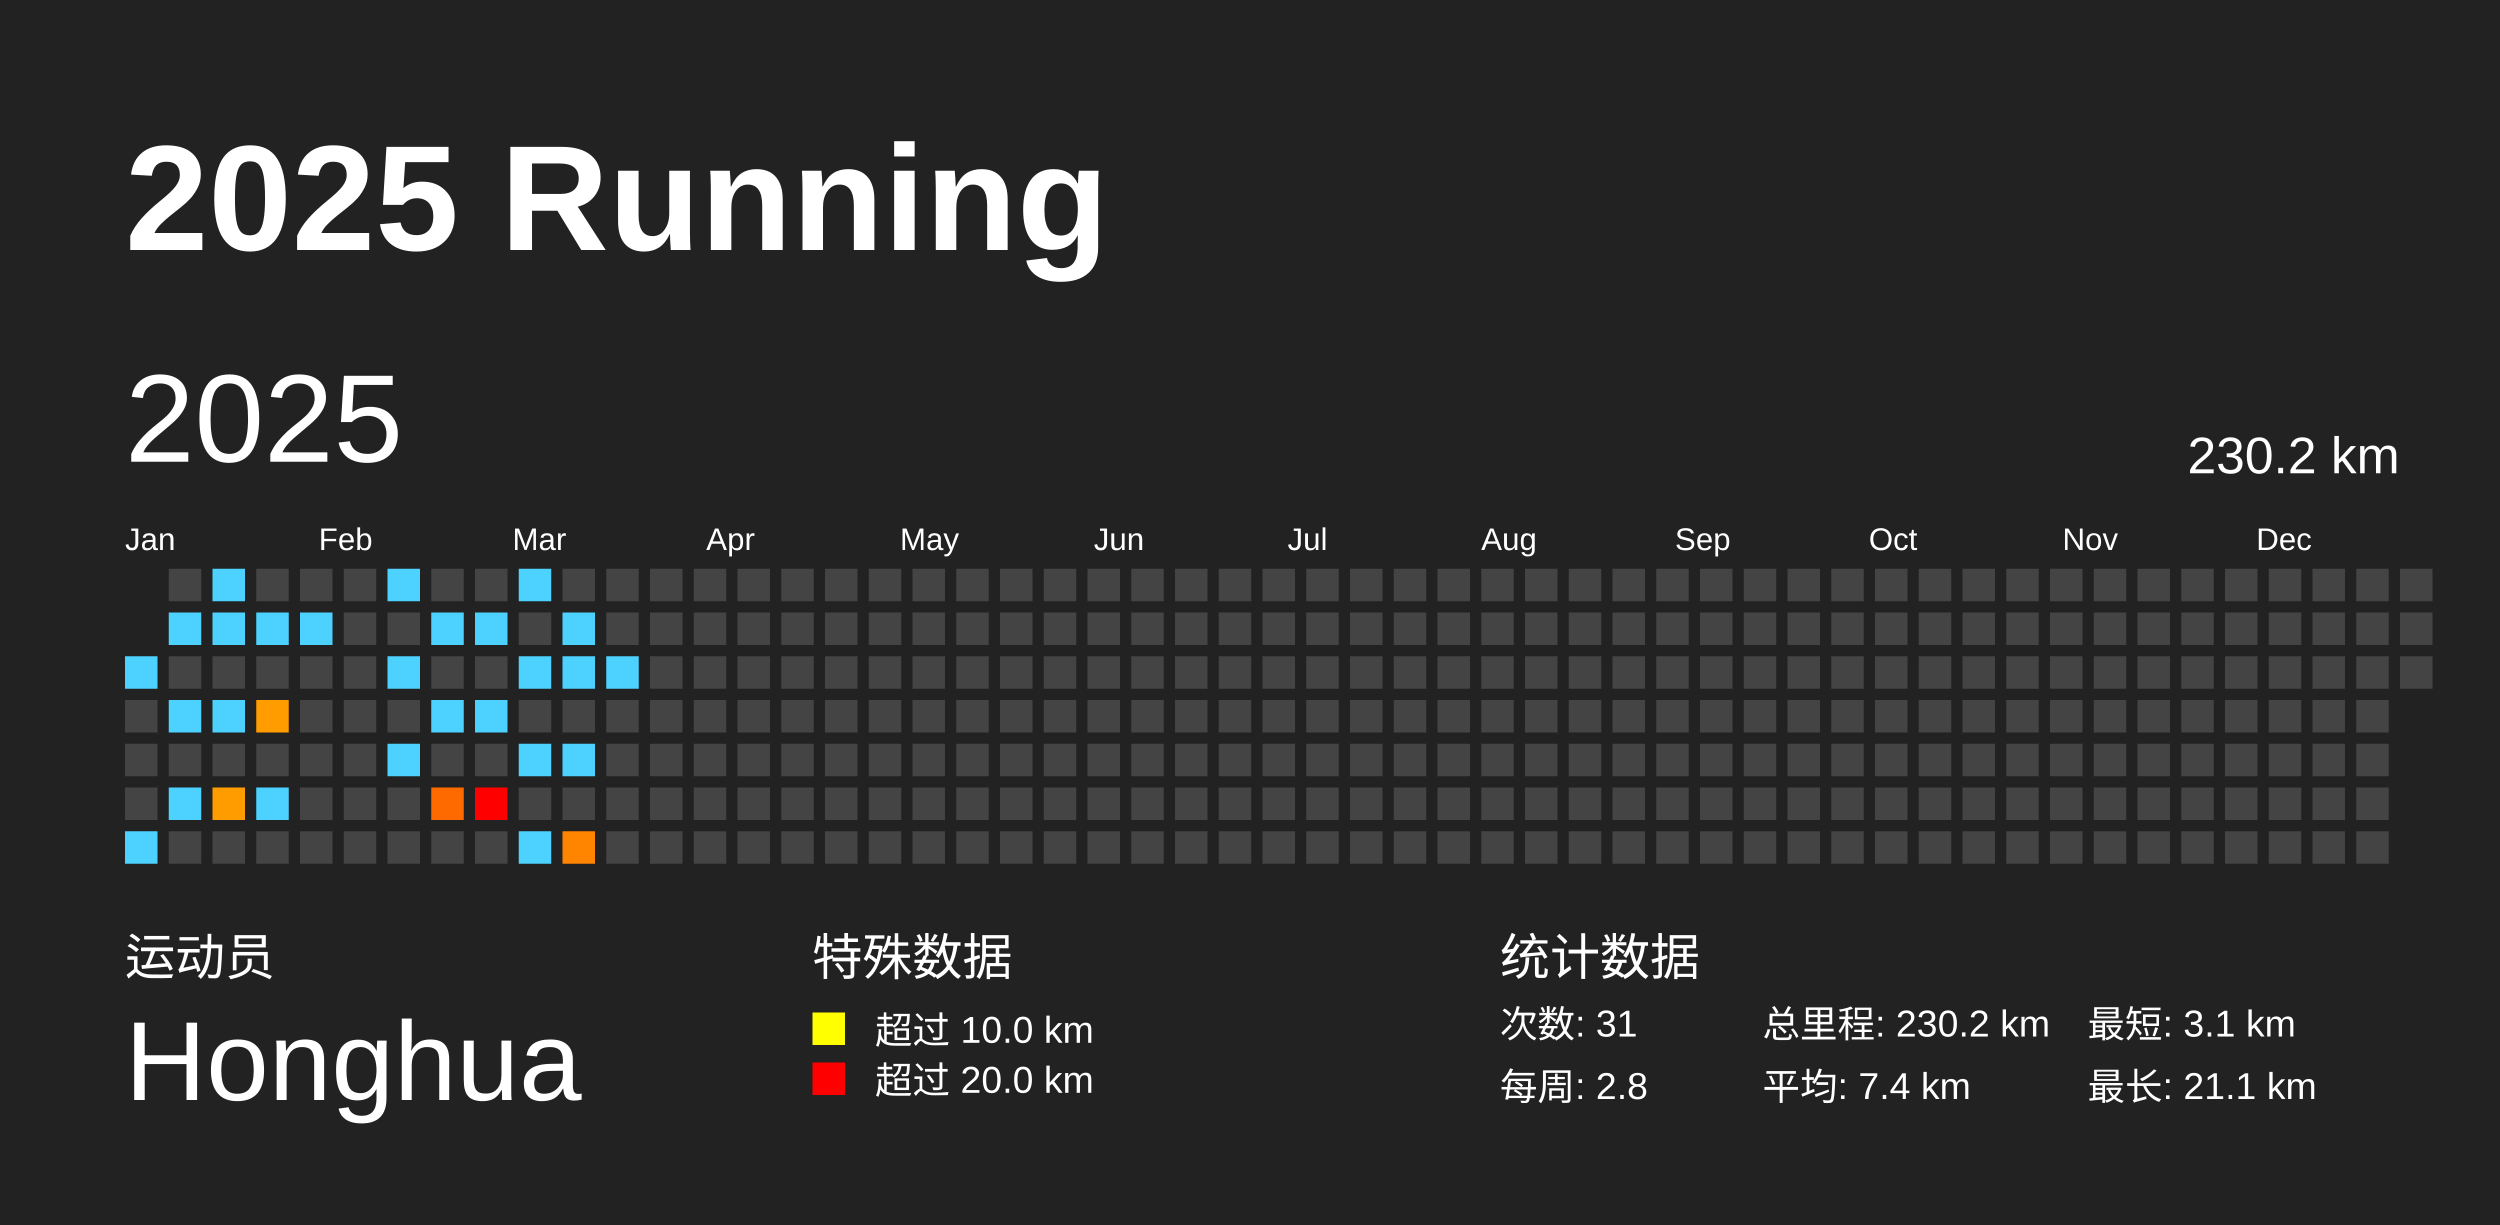
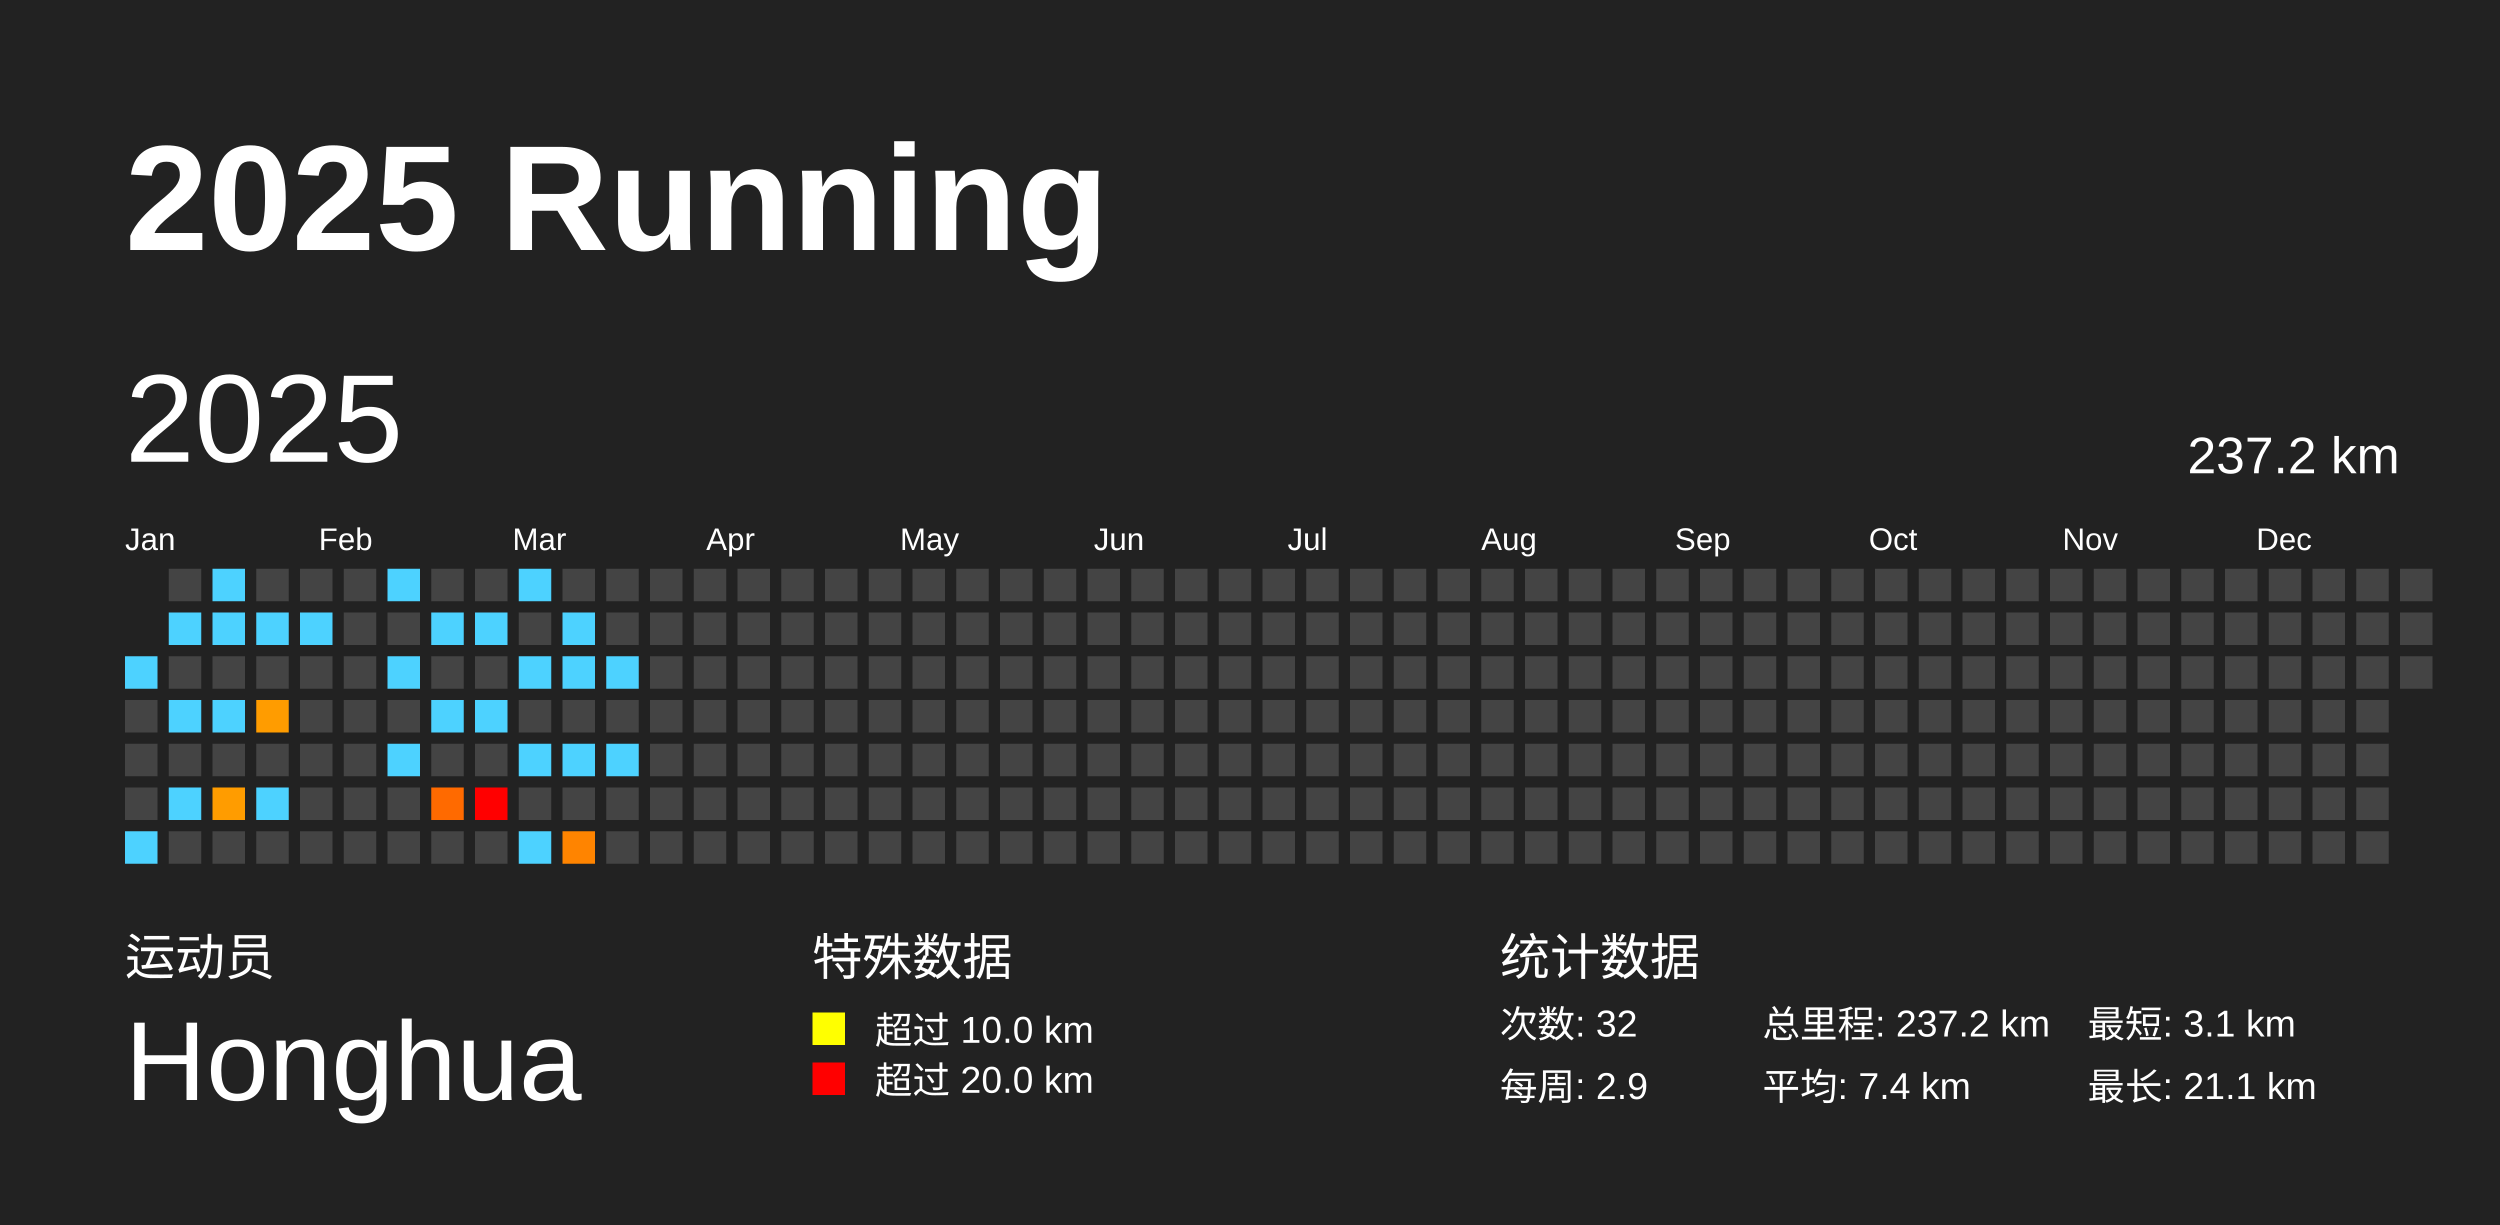
<svg xmlns="http://www.w3.org/2000/svg" baseProfile="full" height="98mm" version="1.1" viewBox="0,0,200,98" width="200mm">
  <defs />
  <rect fill="#222222" height="98" width="200" x="0" y="0" />
  <text fill="#FFFFFF" style="font-size:12px; font-family:Arial; font-weight:bold;" x="10" y="20">2025 Running</text>
  <text fill="#FFFFFF" style="font-size:4px; font-family:Arial" x="10" y="78">运动员</text>
  <text fill="#FFFFFF" style="font-size:9px; font-family:Arial" x="10" y="88">Honghua</text>
  <text fill="#FFFFFF" style="font-size:4px; font-family:Arial" x="65" y="78">特殊数据</text>
  <rect fill="yellow" height="2.6" width="2.6" x="65" y="81" />
  <text fill="#FFFFFF" style="font-size:3px; font-family:Arial" x="70" y="83.5">超过 10.0 km</text>
  <rect fill="red" height="2.6" width="2.6" x="65" y="85" />
  <text fill="#FFFFFF" style="font-size:3px; font-family:Arial" x="70" y="87.5">超过 20.0 km</text>
  <text fill="#FFFFFF" style="font-size:4px; font-family:Arial" x="120" y="78">统计数据</text>
-   <text fill="#FFFFFF" style="font-size:3px; font-family:Arial" x="120" y="83">次数: 31</text>
-   <text fill="#FFFFFF" style="font-size:3px; font-family:Arial" x="120" y="88">每周: 2.8</text>
-   <text fill="#FFFFFF" style="font-size:3px; font-family:Arial" x="141" y="83">总里程: 230.2 km</text>
+   <text fill="#FFFFFF" style="font-size:3px; font-family:Arial" x="120" y="83">次数: 32</text>
+   <text fill="#FFFFFF" style="font-size:3px; font-family:Arial" x="120" y="88">每周: 2.9</text>
+   <text fill="#FFFFFF" style="font-size:3px; font-family:Arial" x="141" y="83">总里程: 237.2 km</text>
  <text fill="#FFFFFF" style="font-size:3px; font-family:Arial" x="141" y="88">平均: 7.4 km</text>
  <text fill="#FFFFFF" style="font-size:3px; font-family:Arial" x="167" y="83">最短: 3.1 km</text>
  <text fill="#FFFFFF" style="font-size:3px; font-family:Arial" x="167" y="88">最长: 21.1 km</text>
  <text dominant-baseline="hanging" fill="#FFFFFF" style="font-size:10.0px; font-family:Arial;" x="10" y="30">2025</text>
-   <text dominant-baseline="hanging" fill="#FFFFFF" style="font-size:4.125px; font-family:Arial;" x="175" y="35">230.2 km</text>
+   <text dominant-baseline="hanging" fill="#FFFFFF" style="font-size:4.125px; font-family:Arial;" x="175" y="35">237.2 km</text>
  <text fill="#FFFFFF" style="font-size:2.5px; font-family:Arial" x="10.0" y="44">Jan</text>
  <text fill="#FFFFFF" style="font-size:2.5px; font-family:Arial" x="25.5" y="44">Feb</text>
  <text fill="#FFFFFF" style="font-size:2.5px; font-family:Arial" x="41.0" y="44">Mar</text>
  <text fill="#FFFFFF" style="font-size:2.5px; font-family:Arial" x="56.5" y="44">Apr</text>
  <text fill="#FFFFFF" style="font-size:2.5px; font-family:Arial" x="72.0" y="44">May</text>
  <text fill="#FFFFFF" style="font-size:2.5px; font-family:Arial" x="87.5" y="44">Jun</text>
  <text fill="#FFFFFF" style="font-size:2.5px; font-family:Arial" x="103.0" y="44">Jul</text>
  <text fill="#FFFFFF" style="font-size:2.5px; font-family:Arial" x="118.5" y="44">Aug</text>
  <text fill="#FFFFFF" style="font-size:2.5px; font-family:Arial" x="134.0" y="44">Sep</text>
  <text fill="#FFFFFF" style="font-size:2.5px; font-family:Arial" x="149.5" y="44">Oct</text>
  <text fill="#FFFFFF" style="font-size:2.5px; font-family:Arial" x="165.0" y="44">Nov</text>
  <text fill="#FFFFFF" style="font-size:2.5px; font-family:Arial" x="180.5" y="44">Dec</text>
  <rect fill="#4dd2ff" height="2.6" width="2.6" x="10.0" y="52.5" />
  <rect fill="#444444" height="2.6" width="2.6" x="10.0" y="56.0" />
  <rect fill="#444444" height="2.6" width="2.6" x="10.0" y="59.5" />
  <rect fill="#444444" height="2.6" width="2.6" x="10.0" y="63.0" />
  <rect fill="#4dd2ff" height="2.6" width="2.6" x="10.0" y="66.5" />
  <rect fill="#444444" height="2.6" width="2.6" x="13.5" y="45.5" />
  <rect fill="#4dd2ff" height="2.6" width="2.6" x="13.5" y="49.0" />
  <rect fill="#444444" height="2.6" width="2.6" x="13.5" y="52.5" />
  <rect fill="#4dd2ff" height="2.6" width="2.6" x="13.5" y="56.0" />
  <rect fill="#444444" height="2.6" width="2.6" x="13.5" y="59.5" />
  <rect fill="#4dd2ff" height="2.6" width="2.6" x="13.5" y="63.0" />
  <rect fill="#444444" height="2.6" width="2.6" x="13.5" y="66.5" />
  <rect fill="#4dd2ff" height="2.6" width="2.6" x="17.0" y="45.5" />
  <rect fill="#4dd2ff" height="2.6" width="2.6" x="17.0" y="49.0" />
  <rect fill="#444444" height="2.6" width="2.6" x="17.0" y="52.5" />
  <rect fill="#4dd2ff" height="2.6" width="2.6" x="17.0" y="56.0" />
  <rect fill="#444444" height="2.6" width="2.6" x="17.0" y="59.5" />
  <rect fill="#ff9c00" height="2.6" width="2.6" x="17.0" y="63.0" />
  <rect fill="#444444" height="2.6" width="2.6" x="17.0" y="66.5" />
  <rect fill="#444444" height="2.6" width="2.6" x="20.5" y="45.5" />
  <rect fill="#4dd2ff" height="2.6" width="2.6" x="20.5" y="49.0" />
  <rect fill="#444444" height="2.6" width="2.6" x="20.5" y="52.5" />
  <rect fill="#ff9c00" height="2.6" width="2.6" x="20.5" y="56.0" />
  <rect fill="#444444" height="2.6" width="2.6" x="20.5" y="59.5" />
  <rect fill="#4dd2ff" height="2.6" width="2.6" x="20.5" y="63.0" />
  <rect fill="#444444" height="2.6" width="2.6" x="20.5" y="66.5" />
  <rect fill="#444444" height="2.6" width="2.6" x="24.0" y="45.5" />
  <rect fill="#4dd2ff" height="2.6" width="2.6" x="24.0" y="49.0" />
  <rect fill="#444444" height="2.6" width="2.6" x="24.0" y="52.5" />
  <rect fill="#444444" height="2.6" width="2.6" x="24.0" y="56.0" />
  <rect fill="#444444" height="2.6" width="2.6" x="24.0" y="59.5" />
  <rect fill="#444444" height="2.6" width="2.6" x="24.0" y="63.0" />
  <rect fill="#444444" height="2.6" width="2.6" x="24.0" y="66.5" />
  <rect fill="#444444" height="2.6" width="2.6" x="27.5" y="45.5" />
  <rect fill="#444444" height="2.6" width="2.6" x="27.5" y="49.0" />
  <rect fill="#444444" height="2.6" width="2.6" x="27.5" y="52.5" />
  <rect fill="#444444" height="2.6" width="2.6" x="27.5" y="56.0" />
  <rect fill="#444444" height="2.6" width="2.6" x="27.5" y="59.5" />
  <rect fill="#444444" height="2.6" width="2.6" x="27.5" y="63.0" />
  <rect fill="#444444" height="2.6" width="2.6" x="27.5" y="66.5" />
  <rect fill="#4dd2ff" height="2.6" width="2.6" x="31.0" y="45.5" />
  <rect fill="#444444" height="2.6" width="2.6" x="31.0" y="49.0" />
  <rect fill="#4dd2ff" height="2.6" width="2.6" x="31.0" y="52.5" />
  <rect fill="#444444" height="2.6" width="2.6" x="31.0" y="56.0" />
  <rect fill="#4dd2ff" height="2.6" width="2.6" x="31.0" y="59.5" />
  <rect fill="#444444" height="2.6" width="2.6" x="31.0" y="63.0" />
  <rect fill="#444444" height="2.6" width="2.6" x="31.0" y="66.5" />
  <rect fill="#444444" height="2.6" width="2.6" x="34.5" y="45.5" />
  <rect fill="#4dd2ff" height="2.6" width="2.6" x="34.5" y="49.0" />
  <rect fill="#444444" height="2.6" width="2.6" x="34.5" y="52.5" />
  <rect fill="#4dd2ff" height="2.6" width="2.6" x="34.5" y="56.0" />
  <rect fill="#444444" height="2.6" width="2.6" x="34.5" y="59.5" />
  <rect fill="#ff6a00" height="2.6" width="2.6" x="34.5" y="63.0" />
  <rect fill="#444444" height="2.6" width="2.6" x="34.5" y="66.5" />
  <rect fill="#444444" height="2.6" width="2.6" x="38.0" y="45.5" />
  <rect fill="#4dd2ff" height="2.6" width="2.6" x="38.0" y="49.0" />
  <rect fill="#444444" height="2.6" width="2.6" x="38.0" y="52.5" />
  <rect fill="#4dd2ff" height="2.6" width="2.6" x="38.0" y="56.0" />
  <rect fill="#444444" height="2.6" width="2.6" x="38.0" y="59.5" />
  <rect fill="red" height="2.6" width="2.6" x="38.0" y="63.0" />
  <rect fill="#444444" height="2.6" width="2.6" x="38.0" y="66.5" />
  <rect fill="#4dd2ff" height="2.6" width="2.6" x="41.5" y="45.5" />
  <rect fill="#444444" height="2.6" width="2.6" x="41.5" y="49.0" />
  <rect fill="#4dd2ff" height="2.6" width="2.6" x="41.5" y="52.5" />
  <rect fill="#444444" height="2.6" width="2.6" x="41.5" y="56.0" />
  <rect fill="#4dd2ff" height="2.6" width="2.6" x="41.5" y="59.5" />
  <rect fill="#444444" height="2.6" width="2.6" x="41.5" y="63.0" />
  <rect fill="#4dd2ff" height="2.6" width="2.6" x="41.5" y="66.5" />
  <rect fill="#444444" height="2.6" width="2.6" x="45.0" y="45.5" />
  <rect fill="#4dd2ff" height="2.6" width="2.6" x="45.0" y="49.0" />
  <rect fill="#4dd2ff" height="2.6" width="2.6" x="45.0" y="52.5" />
  <rect fill="#444444" height="2.6" width="2.6" x="45.0" y="56.0" />
  <rect fill="#4dd2ff" height="2.6" width="2.6" x="45.0" y="59.5" />
  <rect fill="#444444" height="2.6" width="2.6" x="45.0" y="63.0" />
  <rect fill="#ff8400" height="2.6" width="2.6" x="45.0" y="66.5" />
  <rect fill="#444444" height="2.6" width="2.6" x="48.5" y="45.5" />
  <rect fill="#444444" height="2.6" width="2.6" x="48.5" y="49.0" />
  <rect fill="#4dd2ff" height="2.6" width="2.6" x="48.5" y="52.5" />
  <rect fill="#444444" height="2.6" width="2.6" x="48.5" y="56.0" />
-   <rect fill="#444444" height="2.6" width="2.6" x="48.5" y="59.5" />
+   <rect fill="#4dd2ff" height="2.6" width="2.6" x="48.5" y="59.5" />
  <rect fill="#444444" height="2.6" width="2.6" x="48.5" y="63.0" />
  <rect fill="#444444" height="2.6" width="2.6" x="48.5" y="66.5" />
  <rect fill="#444444" height="2.6" width="2.6" x="52.0" y="45.5" />
  <rect fill="#444444" height="2.6" width="2.6" x="52.0" y="49.0" />
  <rect fill="#444444" height="2.6" width="2.6" x="52.0" y="52.5" />
  <rect fill="#444444" height="2.6" width="2.6" x="52.0" y="56.0" />
  <rect fill="#444444" height="2.6" width="2.6" x="52.0" y="59.5" />
  <rect fill="#444444" height="2.6" width="2.6" x="52.0" y="63.0" />
  <rect fill="#444444" height="2.6" width="2.6" x="52.0" y="66.5" />
  <rect fill="#444444" height="2.6" width="2.6" x="55.5" y="45.5" />
  <rect fill="#444444" height="2.6" width="2.6" x="55.5" y="49.0" />
  <rect fill="#444444" height="2.6" width="2.6" x="55.5" y="52.5" />
  <rect fill="#444444" height="2.6" width="2.6" x="55.5" y="56.0" />
  <rect fill="#444444" height="2.6" width="2.6" x="55.5" y="59.5" />
  <rect fill="#444444" height="2.6" width="2.6" x="55.5" y="63.0" />
  <rect fill="#444444" height="2.6" width="2.6" x="55.5" y="66.5" />
  <rect fill="#444444" height="2.6" width="2.6" x="59.0" y="45.5" />
  <rect fill="#444444" height="2.6" width="2.6" x="59.0" y="49.0" />
  <rect fill="#444444" height="2.6" width="2.6" x="59.0" y="52.5" />
  <rect fill="#444444" height="2.6" width="2.6" x="59.0" y="56.0" />
  <rect fill="#444444" height="2.6" width="2.6" x="59.0" y="59.5" />
  <rect fill="#444444" height="2.6" width="2.6" x="59.0" y="63.0" />
  <rect fill="#444444" height="2.6" width="2.6" x="59.0" y="66.5" />
  <rect fill="#444444" height="2.6" width="2.6" x="62.5" y="45.5" />
  <rect fill="#444444" height="2.6" width="2.6" x="62.5" y="49.0" />
  <rect fill="#444444" height="2.6" width="2.6" x="62.5" y="52.5" />
  <rect fill="#444444" height="2.6" width="2.6" x="62.5" y="56.0" />
  <rect fill="#444444" height="2.6" width="2.6" x="62.5" y="59.5" />
  <rect fill="#444444" height="2.6" width="2.6" x="62.5" y="63.0" />
  <rect fill="#444444" height="2.6" width="2.6" x="62.5" y="66.5" />
  <rect fill="#444444" height="2.6" width="2.6" x="66.0" y="45.5" />
  <rect fill="#444444" height="2.6" width="2.6" x="66.0" y="49.0" />
  <rect fill="#444444" height="2.6" width="2.6" x="66.0" y="52.5" />
  <rect fill="#444444" height="2.6" width="2.6" x="66.0" y="56.0" />
  <rect fill="#444444" height="2.6" width="2.6" x="66.0" y="59.5" />
  <rect fill="#444444" height="2.6" width="2.6" x="66.0" y="63.0" />
  <rect fill="#444444" height="2.6" width="2.6" x="66.0" y="66.5" />
  <rect fill="#444444" height="2.6" width="2.6" x="69.5" y="45.5" />
  <rect fill="#444444" height="2.6" width="2.6" x="69.5" y="49.0" />
  <rect fill="#444444" height="2.6" width="2.6" x="69.5" y="52.5" />
  <rect fill="#444444" height="2.6" width="2.6" x="69.5" y="56.0" />
  <rect fill="#444444" height="2.6" width="2.6" x="69.5" y="59.5" />
  <rect fill="#444444" height="2.6" width="2.6" x="69.5" y="63.0" />
  <rect fill="#444444" height="2.6" width="2.6" x="69.5" y="66.5" />
  <rect fill="#444444" height="2.6" width="2.6" x="73.0" y="45.5" />
  <rect fill="#444444" height="2.6" width="2.6" x="73.0" y="49.0" />
  <rect fill="#444444" height="2.6" width="2.6" x="73.0" y="52.5" />
  <rect fill="#444444" height="2.6" width="2.6" x="73.0" y="56.0" />
  <rect fill="#444444" height="2.6" width="2.6" x="73.0" y="59.5" />
  <rect fill="#444444" height="2.6" width="2.6" x="73.0" y="63.0" />
  <rect fill="#444444" height="2.6" width="2.6" x="73.0" y="66.5" />
  <rect fill="#444444" height="2.6" width="2.6" x="76.5" y="45.5" />
  <rect fill="#444444" height="2.6" width="2.6" x="76.5" y="49.0" />
  <rect fill="#444444" height="2.6" width="2.6" x="76.5" y="52.5" />
  <rect fill="#444444" height="2.6" width="2.6" x="76.5" y="56.0" />
  <rect fill="#444444" height="2.6" width="2.6" x="76.5" y="59.5" />
  <rect fill="#444444" height="2.6" width="2.6" x="76.5" y="63.0" />
  <rect fill="#444444" height="2.6" width="2.6" x="76.5" y="66.5" />
  <rect fill="#444444" height="2.6" width="2.6" x="80.0" y="45.5" />
  <rect fill="#444444" height="2.6" width="2.6" x="80.0" y="49.0" />
  <rect fill="#444444" height="2.6" width="2.6" x="80.0" y="52.5" />
  <rect fill="#444444" height="2.6" width="2.6" x="80.0" y="56.0" />
  <rect fill="#444444" height="2.6" width="2.6" x="80.0" y="59.5" />
  <rect fill="#444444" height="2.6" width="2.6" x="80.0" y="63.0" />
  <rect fill="#444444" height="2.6" width="2.6" x="80.0" y="66.5" />
  <rect fill="#444444" height="2.6" width="2.6" x="83.5" y="45.5" />
  <rect fill="#444444" height="2.6" width="2.6" x="83.5" y="49.0" />
  <rect fill="#444444" height="2.6" width="2.6" x="83.5" y="52.5" />
  <rect fill="#444444" height="2.6" width="2.6" x="83.5" y="56.0" />
  <rect fill="#444444" height="2.6" width="2.6" x="83.5" y="59.5" />
  <rect fill="#444444" height="2.6" width="2.6" x="83.5" y="63.0" />
  <rect fill="#444444" height="2.6" width="2.6" x="83.5" y="66.5" />
  <rect fill="#444444" height="2.6" width="2.6" x="87.0" y="45.5" />
  <rect fill="#444444" height="2.6" width="2.6" x="87.0" y="49.0" />
  <rect fill="#444444" height="2.6" width="2.6" x="87.0" y="52.5" />
  <rect fill="#444444" height="2.6" width="2.6" x="87.0" y="56.0" />
  <rect fill="#444444" height="2.6" width="2.6" x="87.0" y="59.5" />
  <rect fill="#444444" height="2.6" width="2.6" x="87.0" y="63.0" />
  <rect fill="#444444" height="2.6" width="2.6" x="87.0" y="66.5" />
  <rect fill="#444444" height="2.6" width="2.6" x="90.5" y="45.5" />
  <rect fill="#444444" height="2.6" width="2.6" x="90.5" y="49.0" />
  <rect fill="#444444" height="2.6" width="2.6" x="90.5" y="52.5" />
  <rect fill="#444444" height="2.6" width="2.6" x="90.5" y="56.0" />
  <rect fill="#444444" height="2.6" width="2.6" x="90.5" y="59.5" />
  <rect fill="#444444" height="2.6" width="2.6" x="90.5" y="63.0" />
  <rect fill="#444444" height="2.6" width="2.6" x="90.5" y="66.5" />
  <rect fill="#444444" height="2.6" width="2.6" x="94.0" y="45.5" />
  <rect fill="#444444" height="2.6" width="2.6" x="94.0" y="49.0" />
  <rect fill="#444444" height="2.6" width="2.6" x="94.0" y="52.5" />
  <rect fill="#444444" height="2.6" width="2.6" x="94.0" y="56.0" />
  <rect fill="#444444" height="2.6" width="2.6" x="94.0" y="59.5" />
  <rect fill="#444444" height="2.6" width="2.6" x="94.0" y="63.0" />
  <rect fill="#444444" height="2.6" width="2.6" x="94.0" y="66.5" />
  <rect fill="#444444" height="2.6" width="2.6" x="97.5" y="45.5" />
  <rect fill="#444444" height="2.6" width="2.6" x="97.5" y="49.0" />
  <rect fill="#444444" height="2.6" width="2.6" x="97.5" y="52.5" />
  <rect fill="#444444" height="2.6" width="2.6" x="97.5" y="56.0" />
  <rect fill="#444444" height="2.6" width="2.6" x="97.5" y="59.5" />
  <rect fill="#444444" height="2.6" width="2.6" x="97.5" y="63.0" />
  <rect fill="#444444" height="2.6" width="2.6" x="97.5" y="66.5" />
  <rect fill="#444444" height="2.6" width="2.6" x="101.0" y="45.5" />
  <rect fill="#444444" height="2.6" width="2.6" x="101.0" y="49.0" />
  <rect fill="#444444" height="2.6" width="2.6" x="101.0" y="52.5" />
  <rect fill="#444444" height="2.6" width="2.6" x="101.0" y="56.0" />
  <rect fill="#444444" height="2.6" width="2.6" x="101.0" y="59.5" />
  <rect fill="#444444" height="2.6" width="2.6" x="101.0" y="63.0" />
  <rect fill="#444444" height="2.6" width="2.6" x="101.0" y="66.5" />
  <rect fill="#444444" height="2.6" width="2.6" x="104.5" y="45.5" />
  <rect fill="#444444" height="2.6" width="2.6" x="104.5" y="49.0" />
  <rect fill="#444444" height="2.6" width="2.6" x="104.5" y="52.5" />
  <rect fill="#444444" height="2.6" width="2.6" x="104.5" y="56.0" />
  <rect fill="#444444" height="2.6" width="2.6" x="104.5" y="59.5" />
  <rect fill="#444444" height="2.6" width="2.6" x="104.5" y="63.0" />
  <rect fill="#444444" height="2.6" width="2.6" x="104.5" y="66.5" />
  <rect fill="#444444" height="2.6" width="2.6" x="108.0" y="45.5" />
  <rect fill="#444444" height="2.6" width="2.6" x="108.0" y="49.0" />
  <rect fill="#444444" height="2.6" width="2.6" x="108.0" y="52.5" />
  <rect fill="#444444" height="2.6" width="2.6" x="108.0" y="56.0" />
  <rect fill="#444444" height="2.6" width="2.6" x="108.0" y="59.5" />
  <rect fill="#444444" height="2.6" width="2.6" x="108.0" y="63.0" />
  <rect fill="#444444" height="2.6" width="2.6" x="108.0" y="66.5" />
  <rect fill="#444444" height="2.6" width="2.6" x="111.5" y="45.5" />
  <rect fill="#444444" height="2.6" width="2.6" x="111.5" y="49.0" />
  <rect fill="#444444" height="2.6" width="2.6" x="111.5" y="52.5" />
  <rect fill="#444444" height="2.6" width="2.6" x="111.5" y="56.0" />
  <rect fill="#444444" height="2.6" width="2.6" x="111.5" y="59.5" />
  <rect fill="#444444" height="2.6" width="2.6" x="111.5" y="63.0" />
  <rect fill="#444444" height="2.6" width="2.6" x="111.5" y="66.5" />
  <rect fill="#444444" height="2.6" width="2.6" x="115.0" y="45.5" />
  <rect fill="#444444" height="2.6" width="2.6" x="115.0" y="49.0" />
  <rect fill="#444444" height="2.6" width="2.6" x="115.0" y="52.5" />
  <rect fill="#444444" height="2.6" width="2.6" x="115.0" y="56.0" />
  <rect fill="#444444" height="2.6" width="2.6" x="115.0" y="59.5" />
  <rect fill="#444444" height="2.6" width="2.6" x="115.0" y="63.0" />
  <rect fill="#444444" height="2.6" width="2.6" x="115.0" y="66.5" />
  <rect fill="#444444" height="2.6" width="2.6" x="118.5" y="45.5" />
  <rect fill="#444444" height="2.6" width="2.6" x="118.5" y="49.0" />
  <rect fill="#444444" height="2.6" width="2.6" x="118.5" y="52.5" />
  <rect fill="#444444" height="2.6" width="2.6" x="118.5" y="56.0" />
  <rect fill="#444444" height="2.6" width="2.6" x="118.5" y="59.5" />
  <rect fill="#444444" height="2.6" width="2.6" x="118.5" y="63.0" />
  <rect fill="#444444" height="2.6" width="2.6" x="118.5" y="66.5" />
  <rect fill="#444444" height="2.6" width="2.6" x="122.0" y="45.5" />
  <rect fill="#444444" height="2.6" width="2.6" x="122.0" y="49.0" />
  <rect fill="#444444" height="2.6" width="2.6" x="122.0" y="52.5" />
  <rect fill="#444444" height="2.6" width="2.6" x="122.0" y="56.0" />
  <rect fill="#444444" height="2.6" width="2.6" x="122.0" y="59.5" />
  <rect fill="#444444" height="2.6" width="2.6" x="122.0" y="63.0" />
  <rect fill="#444444" height="2.6" width="2.6" x="122.0" y="66.5" />
  <rect fill="#444444" height="2.6" width="2.6" x="125.5" y="45.5" />
  <rect fill="#444444" height="2.6" width="2.6" x="125.5" y="49.0" />
  <rect fill="#444444" height="2.6" width="2.6" x="125.5" y="52.5" />
  <rect fill="#444444" height="2.6" width="2.6" x="125.5" y="56.0" />
  <rect fill="#444444" height="2.6" width="2.6" x="125.5" y="59.5" />
  <rect fill="#444444" height="2.6" width="2.6" x="125.5" y="63.0" />
  <rect fill="#444444" height="2.6" width="2.6" x="125.5" y="66.5" />
  <rect fill="#444444" height="2.6" width="2.6" x="129.0" y="45.5" />
  <rect fill="#444444" height="2.6" width="2.6" x="129.0" y="49.0" />
  <rect fill="#444444" height="2.6" width="2.6" x="129.0" y="52.5" />
  <rect fill="#444444" height="2.6" width="2.6" x="129.0" y="56.0" />
  <rect fill="#444444" height="2.6" width="2.6" x="129.0" y="59.5" />
  <rect fill="#444444" height="2.6" width="2.6" x="129.0" y="63.0" />
  <rect fill="#444444" height="2.6" width="2.6" x="129.0" y="66.5" />
  <rect fill="#444444" height="2.6" width="2.6" x="132.5" y="45.5" />
  <rect fill="#444444" height="2.6" width="2.6" x="132.5" y="49.0" />
  <rect fill="#444444" height="2.6" width="2.6" x="132.5" y="52.5" />
  <rect fill="#444444" height="2.6" width="2.6" x="132.5" y="56.0" />
  <rect fill="#444444" height="2.6" width="2.6" x="132.5" y="59.5" />
  <rect fill="#444444" height="2.6" width="2.6" x="132.5" y="63.0" />
  <rect fill="#444444" height="2.6" width="2.6" x="132.5" y="66.5" />
  <rect fill="#444444" height="2.6" width="2.6" x="136.0" y="45.5" />
  <rect fill="#444444" height="2.6" width="2.6" x="136.0" y="49.0" />
  <rect fill="#444444" height="2.6" width="2.6" x="136.0" y="52.5" />
  <rect fill="#444444" height="2.6" width="2.6" x="136.0" y="56.0" />
  <rect fill="#444444" height="2.6" width="2.6" x="136.0" y="59.5" />
  <rect fill="#444444" height="2.6" width="2.6" x="136.0" y="63.0" />
  <rect fill="#444444" height="2.6" width="2.6" x="136.0" y="66.5" />
  <rect fill="#444444" height="2.6" width="2.6" x="139.5" y="45.5" />
  <rect fill="#444444" height="2.6" width="2.6" x="139.5" y="49.0" />
  <rect fill="#444444" height="2.6" width="2.6" x="139.5" y="52.5" />
  <rect fill="#444444" height="2.6" width="2.6" x="139.5" y="56.0" />
  <rect fill="#444444" height="2.6" width="2.6" x="139.5" y="59.5" />
  <rect fill="#444444" height="2.6" width="2.6" x="139.5" y="63.0" />
  <rect fill="#444444" height="2.6" width="2.6" x="139.5" y="66.5" />
  <rect fill="#444444" height="2.6" width="2.6" x="143.0" y="45.5" />
  <rect fill="#444444" height="2.6" width="2.6" x="143.0" y="49.0" />
  <rect fill="#444444" height="2.6" width="2.6" x="143.0" y="52.5" />
  <rect fill="#444444" height="2.6" width="2.6" x="143.0" y="56.0" />
  <rect fill="#444444" height="2.6" width="2.6" x="143.0" y="59.5" />
  <rect fill="#444444" height="2.6" width="2.6" x="143.0" y="63.0" />
  <rect fill="#444444" height="2.6" width="2.6" x="143.0" y="66.5" />
  <rect fill="#444444" height="2.6" width="2.6" x="146.5" y="45.5" />
  <rect fill="#444444" height="2.6" width="2.6" x="146.5" y="49.0" />
  <rect fill="#444444" height="2.6" width="2.6" x="146.5" y="52.5" />
  <rect fill="#444444" height="2.6" width="2.6" x="146.5" y="56.0" />
  <rect fill="#444444" height="2.6" width="2.6" x="146.5" y="59.5" />
  <rect fill="#444444" height="2.6" width="2.6" x="146.5" y="63.0" />
  <rect fill="#444444" height="2.6" width="2.6" x="146.5" y="66.5" />
  <rect fill="#444444" height="2.6" width="2.6" x="150.0" y="45.5" />
  <rect fill="#444444" height="2.6" width="2.6" x="150.0" y="49.0" />
  <rect fill="#444444" height="2.6" width="2.6" x="150.0" y="52.5" />
  <rect fill="#444444" height="2.6" width="2.6" x="150.0" y="56.0" />
  <rect fill="#444444" height="2.6" width="2.6" x="150.0" y="59.5" />
  <rect fill="#444444" height="2.6" width="2.6" x="150.0" y="63.0" />
  <rect fill="#444444" height="2.6" width="2.6" x="150.0" y="66.5" />
  <rect fill="#444444" height="2.6" width="2.6" x="153.5" y="45.5" />
  <rect fill="#444444" height="2.6" width="2.6" x="153.5" y="49.0" />
  <rect fill="#444444" height="2.6" width="2.6" x="153.5" y="52.5" />
  <rect fill="#444444" height="2.6" width="2.6" x="153.5" y="56.0" />
  <rect fill="#444444" height="2.6" width="2.6" x="153.5" y="59.5" />
  <rect fill="#444444" height="2.6" width="2.6" x="153.5" y="63.0" />
  <rect fill="#444444" height="2.6" width="2.6" x="153.5" y="66.5" />
  <rect fill="#444444" height="2.6" width="2.6" x="157.0" y="45.5" />
  <rect fill="#444444" height="2.6" width="2.6" x="157.0" y="49.0" />
  <rect fill="#444444" height="2.6" width="2.6" x="157.0" y="52.5" />
  <rect fill="#444444" height="2.6" width="2.6" x="157.0" y="56.0" />
  <rect fill="#444444" height="2.6" width="2.6" x="157.0" y="59.5" />
  <rect fill="#444444" height="2.6" width="2.6" x="157.0" y="63.0" />
  <rect fill="#444444" height="2.6" width="2.6" x="157.0" y="66.5" />
  <rect fill="#444444" height="2.6" width="2.6" x="160.5" y="45.5" />
  <rect fill="#444444" height="2.6" width="2.6" x="160.5" y="49.0" />
  <rect fill="#444444" height="2.6" width="2.6" x="160.5" y="52.5" />
  <rect fill="#444444" height="2.6" width="2.6" x="160.5" y="56.0" />
  <rect fill="#444444" height="2.6" width="2.6" x="160.5" y="59.5" />
  <rect fill="#444444" height="2.6" width="2.6" x="160.5" y="63.0" />
  <rect fill="#444444" height="2.6" width="2.6" x="160.5" y="66.5" />
  <rect fill="#444444" height="2.6" width="2.6" x="164.0" y="45.5" />
  <rect fill="#444444" height="2.6" width="2.6" x="164.0" y="49.0" />
  <rect fill="#444444" height="2.6" width="2.6" x="164.0" y="52.5" />
  <rect fill="#444444" height="2.6" width="2.6" x="164.0" y="56.0" />
  <rect fill="#444444" height="2.6" width="2.6" x="164.0" y="59.5" />
  <rect fill="#444444" height="2.6" width="2.6" x="164.0" y="63.0" />
  <rect fill="#444444" height="2.6" width="2.6" x="164.0" y="66.5" />
  <rect fill="#444444" height="2.6" width="2.6" x="167.5" y="45.5" />
  <rect fill="#444444" height="2.6" width="2.6" x="167.5" y="49.0" />
  <rect fill="#444444" height="2.6" width="2.6" x="167.5" y="52.5" />
  <rect fill="#444444" height="2.6" width="2.6" x="167.5" y="56.0" />
  <rect fill="#444444" height="2.6" width="2.6" x="167.5" y="59.5" />
  <rect fill="#444444" height="2.6" width="2.6" x="167.5" y="63.0" />
  <rect fill="#444444" height="2.6" width="2.6" x="167.5" y="66.5" />
  <rect fill="#444444" height="2.6" width="2.6" x="171.0" y="45.5" />
  <rect fill="#444444" height="2.6" width="2.6" x="171.0" y="49.0" />
  <rect fill="#444444" height="2.6" width="2.6" x="171.0" y="52.5" />
  <rect fill="#444444" height="2.6" width="2.6" x="171.0" y="56.0" />
  <rect fill="#444444" height="2.6" width="2.6" x="171.0" y="59.5" />
  <rect fill="#444444" height="2.6" width="2.6" x="171.0" y="63.0" />
  <rect fill="#444444" height="2.6" width="2.6" x="171.0" y="66.5" />
  <rect fill="#444444" height="2.6" width="2.6" x="174.5" y="45.5" />
  <rect fill="#444444" height="2.6" width="2.6" x="174.5" y="49.0" />
  <rect fill="#444444" height="2.6" width="2.6" x="174.5" y="52.5" />
  <rect fill="#444444" height="2.6" width="2.6" x="174.5" y="56.0" />
  <rect fill="#444444" height="2.6" width="2.6" x="174.5" y="59.5" />
  <rect fill="#444444" height="2.6" width="2.6" x="174.5" y="63.0" />
  <rect fill="#444444" height="2.6" width="2.6" x="174.5" y="66.5" />
  <rect fill="#444444" height="2.6" width="2.6" x="178.0" y="45.5" />
  <rect fill="#444444" height="2.6" width="2.6" x="178.0" y="49.0" />
  <rect fill="#444444" height="2.6" width="2.6" x="178.0" y="52.5" />
  <rect fill="#444444" height="2.6" width="2.6" x="178.0" y="56.0" />
  <rect fill="#444444" height="2.6" width="2.6" x="178.0" y="59.5" />
  <rect fill="#444444" height="2.6" width="2.6" x="178.0" y="63.0" />
  <rect fill="#444444" height="2.6" width="2.6" x="178.0" y="66.5" />
  <rect fill="#444444" height="2.6" width="2.6" x="181.5" y="45.5" />
  <rect fill="#444444" height="2.6" width="2.6" x="181.5" y="49.0" />
  <rect fill="#444444" height="2.6" width="2.6" x="181.5" y="52.5" />
  <rect fill="#444444" height="2.6" width="2.6" x="181.5" y="56.0" />
  <rect fill="#444444" height="2.6" width="2.6" x="181.5" y="59.5" />
  <rect fill="#444444" height="2.6" width="2.6" x="181.5" y="63.0" />
  <rect fill="#444444" height="2.6" width="2.6" x="181.5" y="66.5" />
  <rect fill="#444444" height="2.6" width="2.6" x="185.0" y="45.5" />
  <rect fill="#444444" height="2.6" width="2.6" x="185.0" y="49.0" />
  <rect fill="#444444" height="2.6" width="2.6" x="185.0" y="52.5" />
  <rect fill="#444444" height="2.6" width="2.6" x="185.0" y="56.0" />
  <rect fill="#444444" height="2.6" width="2.6" x="185.0" y="59.5" />
  <rect fill="#444444" height="2.6" width="2.6" x="185.0" y="63.0" />
  <rect fill="#444444" height="2.6" width="2.6" x="185.0" y="66.5" />
  <rect fill="#444444" height="2.6" width="2.6" x="188.5" y="45.5" />
  <rect fill="#444444" height="2.6" width="2.6" x="188.5" y="49.0" />
  <rect fill="#444444" height="2.6" width="2.6" x="188.5" y="52.5" />
  <rect fill="#444444" height="2.6" width="2.6" x="188.5" y="56.0" />
  <rect fill="#444444" height="2.6" width="2.6" x="188.5" y="59.5" />
  <rect fill="#444444" height="2.6" width="2.6" x="188.5" y="63.0" />
  <rect fill="#444444" height="2.6" width="2.6" x="188.5" y="66.5" />
  <rect fill="#444444" height="2.6" width="2.6" x="192.0" y="45.5" />
  <rect fill="#444444" height="2.6" width="2.6" x="192.0" y="49.0" />
  <rect fill="#444444" height="2.6" width="2.6" x="192.0" y="52.5" />
</svg>
